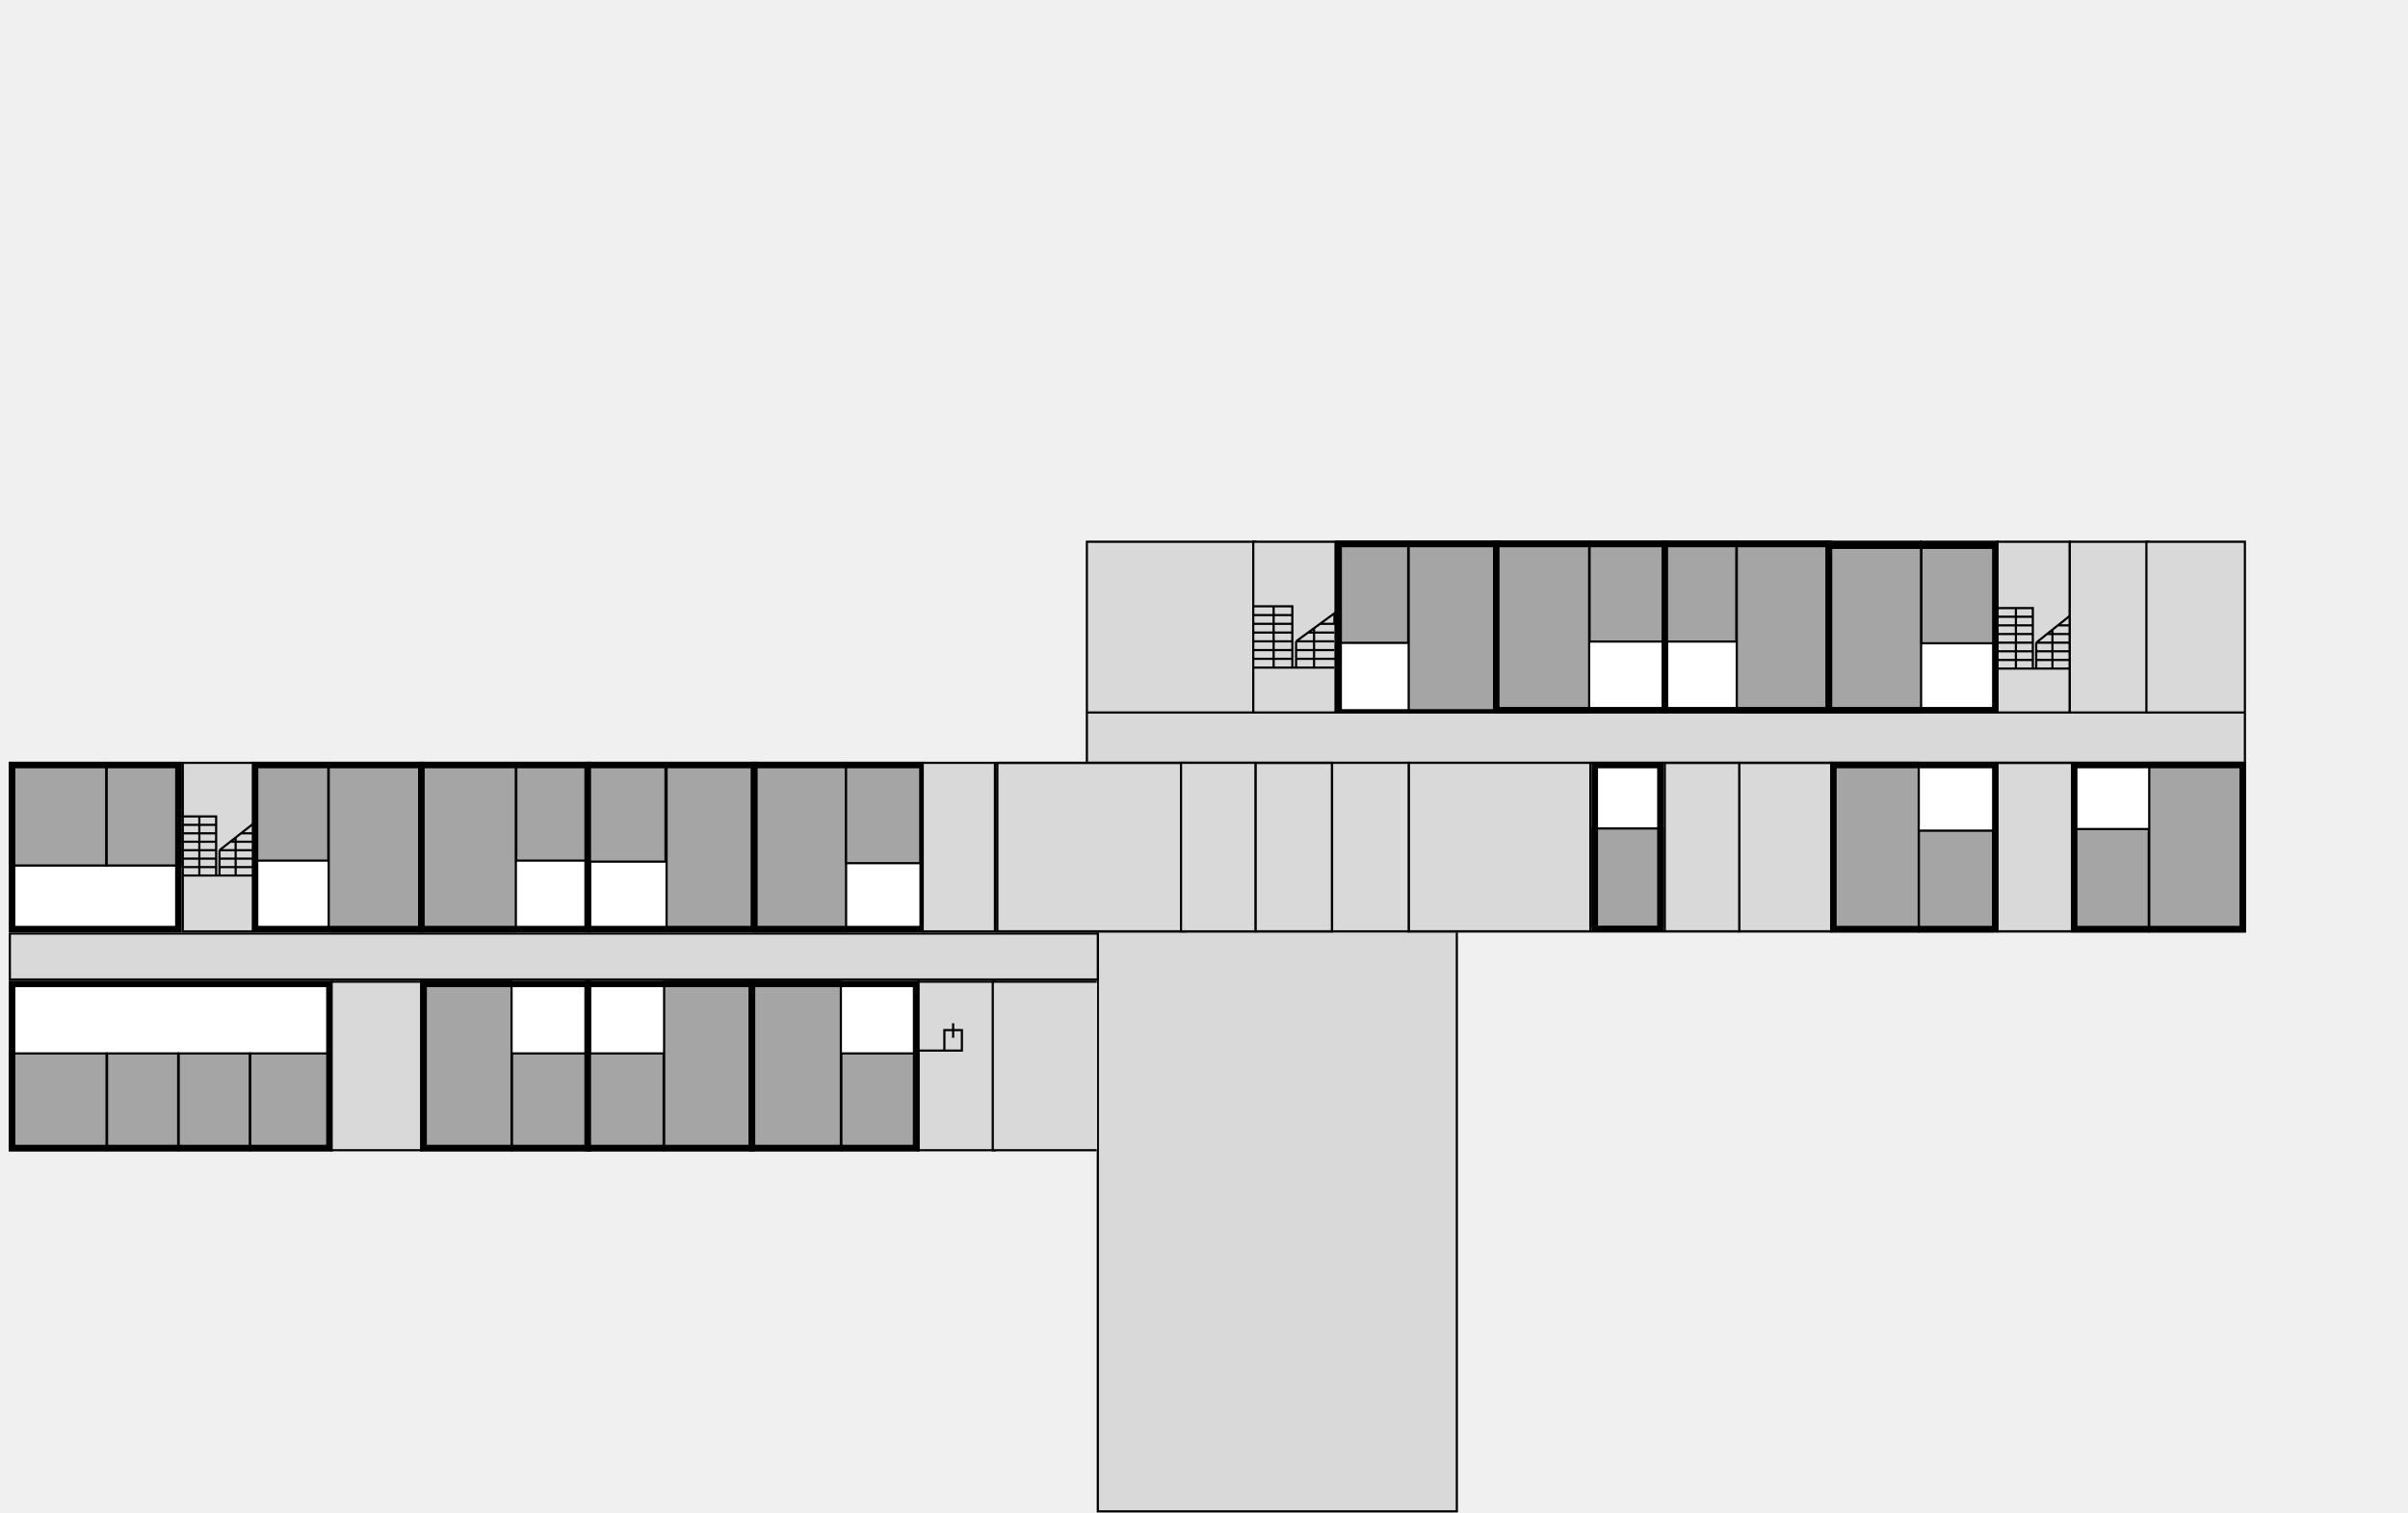
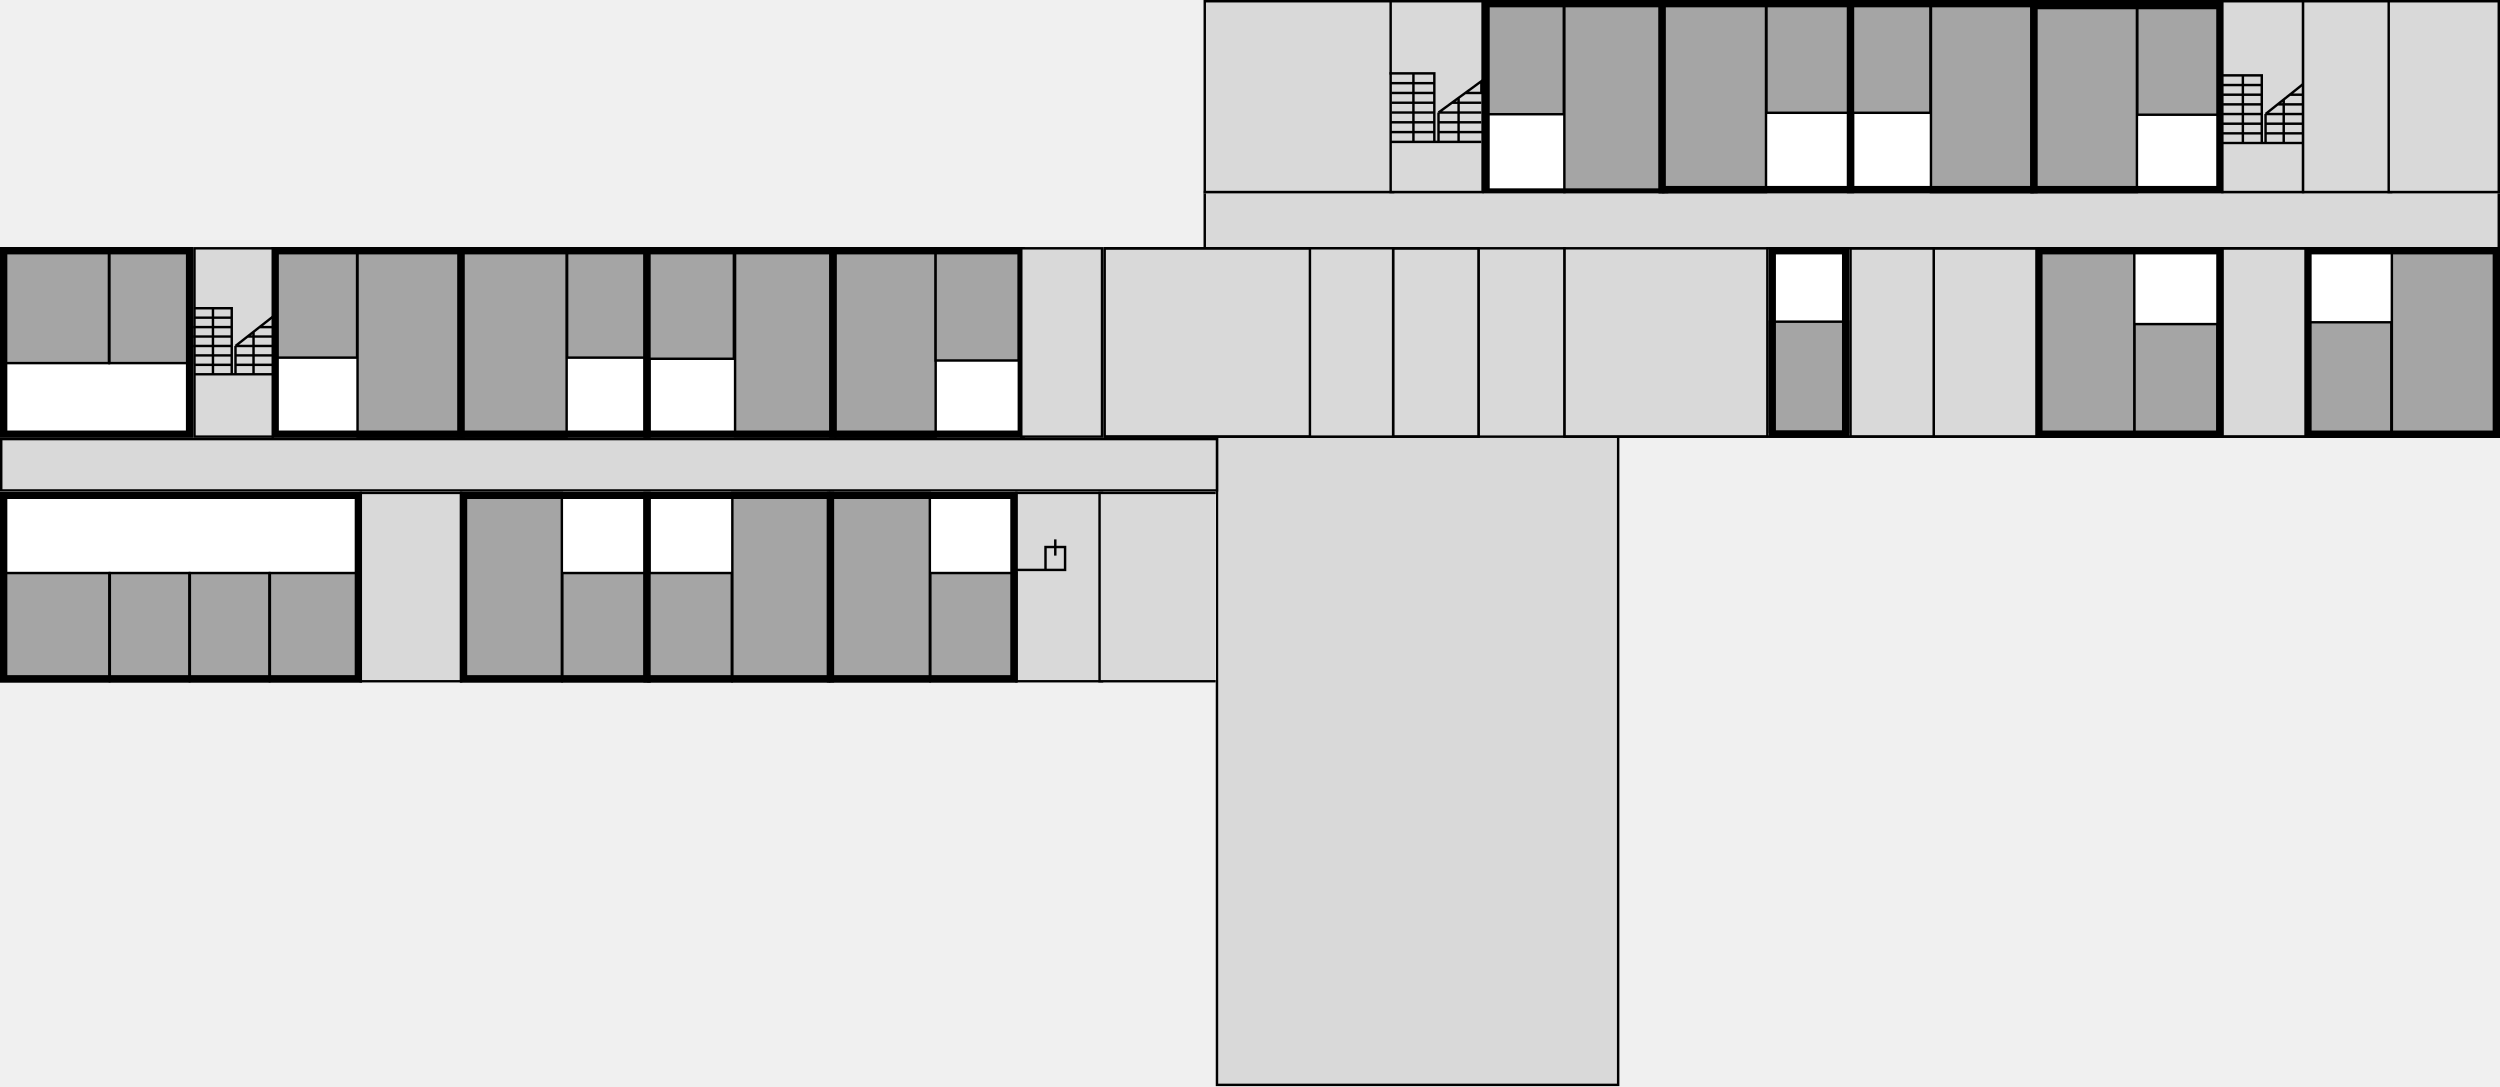
- <svg xmlns="http://www.w3.org/2000/svg" width="1100" height="691" viewBox="0 0 1100 691" fill="none">
-   <g id="Floor1">
-     <rect id="zal" x="501.5" y="425.5" width="164" height="265" fill="#D9D9D9" stroke="black" />
-     <rect id="coridor4" x="496.5" y="325.5" width="529" height="23" fill="#D9D9D9" stroke="black" />
-     <rect id="coridor1" x="4.5" y="426.5" width="497" height="21" fill="#D9D9D9" stroke="black" />
+ <svg xmlns="http://www.w3.org/2000/svg" width="270.404mm" height="117.475mm" viewBox="0 0 1022 444" fill="none" version="1.1" id="svg9">
+   <defs id="defs9">
+     <clipPath id="clip0_9_75">
+       <rect x="455" y="348" width="571" height="78" fill="#ffffff" id="rect6" />
+     </clipPath>
+     <clipPath id="clip1_9_75">
+       <rect width="497" height="78" fill="#ffffff" transform="translate(4,448)" id="rect7" x="0" y="0" />
+     </clipPath>
+     <clipPath id="clip2_9_75">
+       <rect width="530" height="79" fill="#ffffff" transform="translate(496,247)" id="rect8" x="0" y="0" />
+     </clipPath>
+     <clipPath id="clip3_9_75">
+       <rect width="451" height="78" fill="#ffffff" transform="translate(4,348)" id="rect9" x="0" y="0" />
+     </clipPath>
+     <clipPath id="clip0_9_75-0">
+       <rect x="455" y="348" width="571" height="78" fill="#ffffff" id="rect6-6" />
+     </clipPath>
+     <clipPath id="clip1_9_75-6">
+       <rect width="497" height="78" fill="#ffffff" transform="translate(4,448)" id="rect7-5" x="0" y="0" />
+     </clipPath>
+     <clipPath id="clip2_9_75-8">
+       <rect width="530" height="79" fill="#ffffff" transform="translate(496,247)" id="rect8-3" x="0" y="0" />
+     </clipPath>
+     <clipPath id="clip3_9_75-9">
+       <rect width="451" height="78" fill="#ffffff" transform="translate(4,348)" id="rect9-6" x="0" y="0" />
+     </clipPath>
+   </defs>
+   <g id="Floor1" transform="translate(-4,-247)">
+     <rect id="zal" x="501.5" y="425.5" width="164" height="265" fill="#d9d9d9" stroke="#000000" />
+     <rect id="coridor4" x="496.5" y="325.5" width="529" height="23" fill="#d9d9d9" stroke="#000000" />
+     <rect id="coridor1" x="4.5" y="426.5" width="497" height="21" fill="#d9d9d9" stroke="#000000" />
    <g id="odd2">
-       <g clip-path="url(#clip0_9_75)">
-         <rect x="455" y="348" width="571" height="78" fill="white" />
-         <rect id="kvant" x="643.5" y="347.5" width="83" height="78" fill="#D9D9D9" stroke="black" />
+       <g clip-path="url(#clip0_9_75-0)" id="g2">
+         <rect x="455" y="348" width="571" height="78" fill="#ffffff" id="rect1" />
+         <rect id="kvant" x="643.5" y="347.5" width="83" height="78" fill="#d9d9d9" stroke="#000000" />
        <g id="114">
-           <rect id="m114" x="947.284" y="378.745" width="34.294" height="46.755" fill="#A5A5A5" stroke="black" />
-           <rect id="b114" x="981.794" y="348.5" width="43.706" height="77" fill="#A5A5A5" stroke="black" />
-           <rect id="union114" x="947.5" y="349.5" width="77" height="75" stroke="black" stroke-width="3" />
+           <rect id="m114" x="947.284" y="378.745" width="34.294" height="46.755" fill="#a5a5a5" stroke="#000000" />
+           <rect id="b114" x="981.794" y="348.5" width="43.706" height="77" fill="#a5a5a5" stroke="#000000" />
+           <rect id="union114" x="947.5" y="349.5" width="77" height="75" stroke="#000000" stroke-width="3" />
        </g>
        <g id="kitchen">
-           <path id="Vector 1" d="M912.795 377.449H924.727M924.727 377.449H932.682V367.898H928.705M924.727 377.449V367.898H928.705M928.705 367.898V371.48V364.714" stroke="black" />
-           <rect id="kitchen_2" x="912.5" y="348.5" width="34" height="77" fill="#D9D9D9" stroke="black" />
+           <path id="Vector 1" d="m 912.795,377.449 h 11.932 m 0,0 h 7.955 v -9.551 h -3.977 m -3.978,9.551 v -9.551 h 3.978 m 0,0 v 3.582 -6.766" stroke="#000000" />
+           <rect id="kitchen_2" x="912.5" y="348.5" width="34" height="77" fill="#d9d9d9" stroke="#000000" />
        </g>
        <g id="112">
-           <rect id="m112" x="876.5" y="379.5" width="34" height="46" fill="#A5A5A5" stroke="black" />
-           <rect id="b112" x="836.5" y="348.5" width="40" height="77" fill="#A5A5A5" stroke="black" />
-           <rect id="unit112" x="837.5" y="349.5" width="74" height="75" stroke="black" stroke-width="3" />
+           <rect id="m112" x="876.5" y="379.5" width="34" height="46" fill="#a5a5a5" stroke="#000000" />
+           <rect id="b112" x="836.5" y="348.5" width="40" height="77" fill="#a5a5a5" stroke="#000000" />
+           <rect id="unit112" x="837.5" y="349.5" width="74" height="75" stroke="#000000" stroke-width="3" />
        </g>
-         <rect id="enter" x="794.5" y="348.5" width="42" height="77" fill="#D9D9D9" stroke="black" />
-         <rect id="vahta" x="760.5" y="348.5" width="34" height="77" fill="#D9D9D9" stroke="black" />
+         <rect id="enter" x="794.5" y="348.5" width="42" height="77" fill="#d9d9d9" stroke="#000000" />
+         <rect id="vahta" x="760.5" y="348.5" width="34" height="77" fill="#d9d9d9" stroke="#000000" />
        <g id="110">
-           <rect id="m110" x="727.5" y="378.5" width="32" height="45" fill="#A5A5A5" stroke="black" />
-           <rect id="unit110" x="728.5" y="349.5" width="30" height="75" stroke="black" stroke-width="3" />
+           <rect id="m110" x="727.5" y="378.5" width="32" height="45" fill="#a5a5a5" stroke="#000000" />
+           <rect id="unit110" x="728.5" y="349.5" width="30" height="75" stroke="#000000" stroke-width="3" />
        </g>
-         <rect id="coridor2" x="573.5" y="348.5" width="35" height="77" fill="#D9D9D9" stroke="black" />
-         <rect id="storage" x="455.5" y="348.5" width="86" height="77" fill="#D9D9D9" stroke="black" />
-         <rect id="coridor3" x="608.5" y="346.5" width="35" height="80" fill="#D9D9D9" stroke="black" />
+         <rect id="coridor2" x="573.5" y="348.5" width="35" height="77" fill="#d9d9d9" stroke="#000000" />
+         <rect id="storage" x="455.5" y="348.5" width="86" height="77" fill="#d9d9d9" stroke="#000000" />
+         <rect id="coridor3" x="608.5" y="346.5" width="35" height="80" fill="#d9d9d9" stroke="#000000" />
      </g>
-       <rect x="455.5" y="348.5" width="570" height="77" stroke="black" />
+       <rect x="455.5" y="348.5" width="570" height="77" stroke="#000000" id="rect2" />
    </g>
-     <g id="odd1" clip-path="url(#clip1_9_75)">
-       <rect width="497" height="78" transform="translate(4 448)" fill="white" />
+     <g id="odd1" clip-path="url(#clip1_9_75-6)">
+       <rect width="497" height="78" transform="translate(4,448)" fill="#ffffff" id="rect3" x="0" y="0" />
      <g id="100">
-         <rect id="m100(4)" x="114.332" y="481.26" width="37.168" height="44.24" fill="#A5A5A5" stroke="black" />
-         <rect id="m100(3)" x="81.616" y="481.26" width="32.495" height="44.24" fill="#A5A5A5" stroke="black" />
-         <rect id="m100(2)" x="48.9" y="481.26" width="32.495" height="44.24" fill="#A5A5A5" stroke="black" />
-         <rect id="m100(1)" x="4.5" y="481.26" width="44.179" height="44.24" fill="#A5A5A5" stroke="black" />
-         <rect id="unit100" x="5.5" y="449.5" width="145" height="75" stroke="black" stroke-width="3" />
+         <rect id="m100(4)" x="114.332" y="481.26" width="37.168" height="44.24" fill="#a5a5a5" stroke="#000000" />
+         <rect id="m100(3)" x="81.616" y="481.26" width="32.495" height="44.24" fill="#a5a5a5" stroke="#000000" />
+         <rect id="m100(2)" x="48.9" y="481.26" width="32.495" height="44.24" fill="#a5a5a5" stroke="#000000" />
+         <rect id="m100(1)" x="4.5" y="481.26" width="44.179" height="44.24" fill="#a5a5a5" stroke="#000000" />
+         <rect id="unit100" x="5.5" y="449.5" width="145" height="75" stroke="#000000" stroke-width="3" />
      </g>
-       <rect id="unknow" x="151.5" y="448.5" width="41" height="77" fill="#D9D9D9" stroke="black" />
+       <rect id="unknow" x="151.5" y="448.5" width="41" height="77" fill="#d9d9d9" stroke="#000000" />
      <g id="102">
-         <rect id="b102" x="192.5" y="448.5" width="41.184" height="77" fill="#A5A5A5" stroke="black" />
-         <rect id="m102" x="233.888" y="481.26" width="35.612" height="44.24" fill="#A5A5A5" stroke="black" />
-         <rect id="unit102" x="193.5" y="449.5" width="75" height="75" stroke="black" stroke-width="3" />
+         <rect id="b102" x="192.5" y="448.5" width="41.184" height="77" fill="#a5a5a5" stroke="#000000" />
+         <rect id="m102" x="233.888" y="481.26" width="35.612" height="44.24" fill="#a5a5a5" stroke="#000000" />
+         <rect id="unit102" x="193.5" y="449.5" width="75" height="75" stroke="#000000" stroke-width="3" />
      </g>
      <g id="104">
-         <rect id="b104" x="303.38" y="448.5" width="39.56" height="77" fill="#A5A5A5" stroke="black" />
-         <rect id="m104" x="269.06" y="481.26" width="34.1" height="44.24" fill="#A5A5A5" stroke="black" />
-         <rect id="unit104" x="268.5" y="449.5" width="75" height="75" stroke="black" stroke-width="3" />
+         <rect id="b104" x="303.38" y="448.5" width="39.56" height="77" fill="#a5a5a5" stroke="#000000" />
+         <rect id="m104" x="269.06" y="481.26" width="34.1" height="44.24" fill="#a5a5a5" stroke="#000000" />
+         <rect id="unit104" x="268.5" y="449.5" width="75" height="75" stroke="#000000" stroke-width="3" />
      </g>
      <g id="kitchen_3">
-         <rect id="kitchen_4" x="419.5" y="448.5" width="35" height="77" fill="#D9D9D9" stroke="black" />
-         <path id="Vector 1_2" d="M419.4 479.98H431.4M431.4 479.98H439.4V470.62H435.4M431.4 479.98V470.62H435.4M435.4 470.62V474.13V467.5" stroke="black" />
+         <rect id="kitchen_4" x="419.5" y="448.5" width="35" height="77" fill="#d9d9d9" stroke="#000000" />
+         <path id="Vector 1_2" d="m 419.4,479.98 h 12 m 0,0 h 8 v -9.36 h -4 m -4,9.36 v -9.36 h 4 m 0,0 v 3.51 -6.63" stroke="#000000" />
      </g>
-       <rect id="unknown1" x="453.5" y="448.5" width="48" height="77" fill="#D9D9D9" stroke="black" />
+       <rect id="unknown1" x="453.5" y="448.5" width="48" height="77" fill="#d9d9d9" stroke="#000000" />
      <g id="106">
-         <rect id="m106" x="384.314" y="481.26" width="35.186" height="44.24" fill="#A5A5A5" stroke="black" />
-         <rect id="b106" x="343.304" y="448.5" width="40.814" height="77" fill="#A5A5A5" stroke="black" />
-         <rect id="unit106" x="343.5" y="449.5" width="75" height="75" stroke="black" stroke-width="3" />
+         <rect id="m106" x="384.314" y="481.26" width="35.186" height="44.24" fill="#a5a5a5" stroke="#000000" />
+         <rect id="b106" x="343.304" y="448.5" width="40.814" height="77" fill="#a5a5a5" stroke="#000000" />
+         <rect id="unit106" x="343.5" y="449.5" width="75" height="75" stroke="#000000" stroke-width="3" />
      </g>
    </g>
-     <g id="even2" clip-path="url(#clip2_9_75)">
-       <rect width="530" height="79" transform="translate(496 247)" fill="white" />
-       <rect id="kastellana" x="496.5" y="247.5" width="77" height="78" fill="#D9D9D9" stroke="black" />
+     <g id="even2" clip-path="url(#clip2_9_75-8)">
+       <rect width="530" height="79" transform="translate(496,247)" fill="#ffffff" id="rect4" x="0" y="0" />
+       <rect id="kastellana" x="496.5" y="247.5" width="77" height="78" fill="#d9d9d9" stroke="#000000" />
      <g id="stairs2">
-         <rect id="stairs2_2" x="572.5" y="247.5" width="37.576" height="78" fill="#D9D9D9" stroke="black" />
-         <path id="stairs2_3" d="M572 277H581.808M590.354 305V301M590.354 305H581.808M590.354 305H592.063M572.418 305H581.808M609.582 305H600.275M590.354 301H572.418M590.354 301V297M590.354 297H572.418M590.354 297V293M590.354 293H572.835M590.354 293V289M590.354 289H572.835M590.354 289V285M590.354 285H572.835M590.354 285V281M590.354 281V277H581.808M590.354 281H572.418M581.808 277V305M581.808 305H592.063M592.063 305V301M592.063 305H600.275M592.063 293L597.538 289M592.063 293H609.582M592.063 293V297M603.013 285L609.582 280.2V285H603.013ZM603.013 285L600.275 287M609.582 289H597.538M597.538 289L600.275 287M609.582 297H592.063M592.063 297V301M610 301H592.063M600.275 287V305" stroke="black" />
+         <rect id="stairs2_2" x="572.5" y="247.5" width="37.576" height="78" fill="#d9d9d9" stroke="#000000" />
+         <path id="stairs2_3" d="m 572,277 h 9.808 m 8.546,28 v -4 m 0,4 h -8.546 m 8.546,0 h 1.709 m -19.645,0 h 9.39 m 27.774,0 h -9.307 m -9.921,-4 h -17.936 m 17.936,0 v -4 m 0,0 h -17.936 m 17.936,0 v -4 m 0,0 h -17.519 m 17.519,0 v -4 m 0,0 h -17.519 m 17.519,0 v -4 m 0,0 h -17.519 m 17.519,0 v -4 m 0,0 v -4 h -8.546 m 8.546,4 h -17.936 m 9.39,-4 v 28 m 0,0 h 10.255 m 0,0 v -4 m 0,4 h 8.212 m -8.212,-12 5.475,-4 m -5.475,4 h 17.519 m -17.519,0 v 4 m 10.95,-12 6.569,-4.8 v 4.8 z m 0,0 -2.738,2 m 9.307,2 h -12.044 m 0,0 2.737,-2 m 9.307,10 h -17.519 m 0,0 v 4 M 610,301 h -17.937 m 8.212,-14 v 18" stroke="#000000" />
      </g>
      <g id="117">
-         <rect id="m117" x="610.5" y="247.5" width="32.778" height="46.2" fill="#A5A5A5" stroke="black" />
-         <rect id="b117" x="643.51" y="247.5" width="40.455" height="79" fill="#A5A5A5" stroke="black" />
-         <rect id="unit117" x="611.5" y="248.5" width="73" height="77" stroke="black" stroke-width="3" />
+         <rect id="m117" x="610.5" y="247.5" width="32.778" height="46.2" fill="#a5a5a5" stroke="#000000" />
+         <rect id="b117" x="643.51" y="247.5" width="40.454" height="79" fill="#a5a5a5" stroke="#000000" />
+         <rect id="unit117" x="611.5" y="248.5" width="73" height="77" stroke="#000000" stroke-width="3" />
      </g>
      <g id="115">
-         <rect id="b115" x="682.5" y="247.5" width="43.444" height="78" fill="#A5A5A5" stroke="black" />
-         <rect id="m115" x="726.136" y="247.5" width="33.748" height="45.61" fill="#A5A5A5" stroke="black" />
-         <rect id="unit115" x="683.5" y="248.5" width="77" height="76" stroke="black" stroke-width="3" />
+         <rect id="b115" x="682.5" y="247.5" width="43.444" height="78" fill="#a5a5a5" stroke="#000000" />
+         <rect id="m115" x="726.136" y="247.5" width="33.748" height="45.61" fill="#a5a5a5" stroke="#000000" />
+         <rect id="unit115" x="683.5" y="248.5" width="77" height="76" stroke="#000000" stroke-width="3" />
      </g>
      <g id="113">
-         <rect id="m113" x="760.288" y="247.5" width="32.879" height="45.61" fill="#A5A5A5" stroke="black" />
-         <rect id="b113" x="793.379" y="247.5" width="41.545" height="78" fill="#A5A5A5" stroke="black" />
-         <rect id="unit113" x="760.5" y="248.5" width="75" height="76" stroke="black" stroke-width="3" />
+         <rect id="m113" x="760.288" y="247.5" width="32.879" height="45.61" fill="#a5a5a5" stroke="#000000" />
+         <rect id="b113" x="793.379" y="247.5" width="41.546" height="78" fill="#a5a5a5" stroke="#000000" />
+         <rect id="unit113" x="760.5" y="248.5" width="75" height="76" stroke="#000000" stroke-width="3" />
      </g>
      <g id="111">
-         <rect id="b111" x="834.5" y="247.5" width="43.074" height="78" fill="#A5A5A5" stroke="black" />
-         <rect id="m111" x="877.742" y="247.5" width="34.758" height="46.4" fill="#A5A5A5" stroke="black" />
-         <rect id="unit111" x="835.5" y="249.29" width="76" height="75.21" stroke="black" stroke-width="3" />
+         <rect id="b111" x="834.5" y="247.5" width="43.074" height="78" fill="#a5a5a5" stroke="#000000" />
+         <rect id="m111" x="877.742" y="247.5" width="34.758" height="46.4" fill="#a5a5a5" stroke="#000000" />
+         <rect id="unit111" x="835.5" y="249.29" width="76" height="75.21" stroke="#000000" stroke-width="3" />
      </g>
      <g id="stairs">
-         <rect id="stairs2_4" x="912.5" y="247.5" width="33" height="78" fill="#D9D9D9" stroke="black" />
-         <path id="stairs_2" d="M912 277.81H920.886M928.614 305.46V301.51M928.614 305.46H920.886M928.614 305.46H930.159M912.165 305.46H920.886M946 305.46H937.585M928.614 301.51H912.165M928.614 301.51V297.56M928.614 297.56H912M928.614 297.56V293.61M928.614 293.61H912.773M928.614 293.61V289.66M928.614 289.66H912.773M928.614 289.66V285.71M928.614 285.71H912.773M928.614 285.71V281.76M928.614 281.76V277.81H920.886M928.614 281.76H912M920.886 277.81V305.46M920.886 305.46H930.159M930.159 305.46V301.51M930.159 305.46H937.585M930.159 293.61L935.109 289.66M930.159 293.61H946M930.159 293.61V297.56M940.06 285.71L946 280.97V285.71H940.06ZM940.06 285.71L937.585 287.685M946 289.66H935.109M935.109 289.66L937.585 287.685M946 297.56H930.159M930.159 297.56V301.51M945.614 301.51H930.159M937.585 287.685V305.46" stroke="black" />
+         <rect id="stairs2_4" x="912.5" y="247.5" width="33" height="78" fill="#d9d9d9" stroke="#000000" />
+         <path id="stairs_2" d="m 912,277.81 h 8.886 m 7.728,27.65 v -3.95 m 0,3.95 h -7.728 m 7.728,0 h 1.545 m -17.994,0 h 8.721 m 25.114,0 h -8.415 m -8.971,-3.95 h -16.449 m 16.449,0 v -3.95 m 0,0 H 912 m 16.614,0 v -3.95 m 0,0 h -15.841 m 15.841,0 v -3.95 m 0,0 h -15.841 m 15.841,0 v -3.95 m 0,0 h -15.841 m 15.841,0 v -3.95 m 0,0 v -3.95 h -7.728 m 7.728,3.95 H 912 m 8.886,-3.95 v 27.65 m 0,0 h 9.273 m 0,0 v -3.95 m 0,3.95 h 7.426 m -7.426,-11.85 4.95,-3.95 m -4.95,3.95 H 946 m -15.841,0 v 3.95 m 9.901,-11.85 5.94,-4.74 v 4.74 z m 0,0 -2.475,1.975 M 946,289.66 h -10.891 m 0,0 2.476,-1.975 M 946,297.56 h -15.841 m 0,0 v 3.95 m 15.455,0 h -15.455 m 7.426,-13.825 v 17.775" stroke="#000000" />
      </g>
-       <rect id="service" x="945.5" y="247.5" width="36" height="78" fill="#D9D9D9" stroke="black" />
-       <rect id="komenda" x="980.5" y="247.5" width="45" height="78" fill="#D9D9D9" stroke="black" />
+       <rect id="service" x="945.5" y="247.5" width="36" height="78" fill="#d9d9d9" stroke="#000000" />
+       <rect id="komenda" x="980.5" y="247.5" width="45" height="78" fill="#d9d9d9" stroke="#000000" />
    </g>
-     <g id="even1" clip-path="url(#clip3_9_75)">
-       <rect width="451" height="78" transform="translate(4 348)" fill="white" />
+     <g id="even1" clip-path="url(#clip3_9_75-9)">
+       <rect width="451" height="78" transform="translate(4,348)" fill="#ffffff" id="rect5" x="0" y="0" />
      <g id="101">
-         <rect id="m101(1)" x="4.5" y="348.5" width="44.03" height="46.929" fill="#A5A5A5" stroke="black" />
-         <rect id="m101(2)" x="48.74" y="348.5" width="33.76" height="46.929" fill="#A5A5A5" stroke="black" />
-         <rect id="unit101" x="5.5" y="349.5" width="76" height="75" stroke="black" stroke-width="3" />
+         <rect id="m101(1)" x="4.5" y="348.5" width="44.03" height="46.929" fill="#a5a5a5" stroke="#000000" />
+         <rect id="m101(2)" x="48.74" y="348.5" width="33.76" height="46.929" fill="#a5a5a5" stroke="#000000" />
+         <rect id="unit101" x="5.5" y="349.5" width="76" height="75" stroke="#000000" stroke-width="3" />
      </g>
      <g id="103">
-         <rect id="m103" x="115.5" y="348.5" width="34.469" height="44.697" fill="#A5A5A5" stroke="black" />
-         <rect id="b103" x="150.163" y="348.5" width="42.531" height="77" fill="#A5A5A5" stroke="black" />
-         <rect id="unit103" x="116.5" y="349.5" width="76" height="75" stroke="black" stroke-width="3" />
+         <rect id="m103" x="115.5" y="348.5" width="34.469" height="44.697" fill="#a5a5a5" stroke="#000000" />
+         <rect id="b103" x="150.163" y="348.5" width="42.531" height="77" fill="#a5a5a5" stroke="#000000" />
+         <rect id="unit103" x="116.5" y="349.5" width="76" height="75" stroke="#000000" stroke-width="3" />
      </g>
      <g id="stairs_3">
-         <rect id="stairs_4" x="83.5" y="348.5" width="32" height="77" fill="#D9D9D9" stroke="black" />
-         <path id="stairs_5" d="M83.384 373H91.058M98.733 400V396.143M98.733 400H91.058M98.733 400H100.267M83.384 400H91.058M116 400H107.642M98.733 396.143H83.384M98.733 396.143V392.286M98.733 392.286H83.384M98.733 392.286V388.429M98.733 388.429H83M98.733 388.429V384.571M98.733 384.571H83M98.733 384.571V380.714M98.733 380.714H83M98.733 380.714V376.857M98.733 376.857V373H91.058M98.733 376.857H83.384M91.058 373V400M91.058 400H100.267M100.267 400V396.143M100.267 400H107.642M100.267 388.429L105.184 384.571M100.267 388.429H116M100.267 388.429V392.286M110.1 380.714L116 376.086V380.714H110.1ZM110.1 380.714L107.642 382.643M116 384.571H105.184M105.184 384.571L107.642 382.643M116 392.286H100.267M100.267 392.286V396.143M115.616 396.143H100.267M107.642 382.643V400" stroke="black" />
+         <rect id="stairs_4" x="83.5" y="348.5" width="32" height="77" fill="#d9d9d9" stroke="#000000" />
+         <path id="stairs_5" d="m 83.384,373 h 7.674 m 7.675,27 v -3.857 m 0,3.857 h -7.675 m 7.675,0 h 1.534 m -16.883,0 h 7.674 M 116,400 h -8.358 m -8.909,-3.857 H 83.384 m 15.349,0 v -3.857 m 0,0 H 83.384 m 15.349,0 v -3.857 m 0,0 H 83 m 15.733,0 v -3.858 m 0,0 H 83 m 15.733,0 v -3.857 m 0,0 H 83 m 15.733,0 v -3.857 m 0,0 V 373 h -7.675 m 7.675,3.857 H 83.384 M 91.058,373 v 27 m 0,0 h 9.209 m 0,0 v -3.857 m 0,3.857 h 7.375 m -7.375,-11.571 4.917,-3.858 m -4.917,3.858 H 116 m -15.733,0 v 3.857 m 9.833,-11.572 5.9,-4.628 v 4.628 z m 0,0 -2.458,1.929 m 8.358,1.928 h -10.816 m 0,0 2.458,-1.928 m 8.358,9.643 h -15.733 m 0,0 v 3.857 m 15.349,0 h -15.349 m 7.375,-13.5 V 400" stroke="#000000" />
      </g>
      <g id="105">
-         <rect id="b105" x="193.112" y="348.5" width="42.531" height="77" fill="#A5A5A5" stroke="black" />
-         <rect id="m105" x="235.837" y="348.5" width="33.663" height="44.697" fill="#A5A5A5" stroke="black" />
-         <rect id="unit105" x="192.5" y="349.5" width="76" height="75" stroke="black" stroke-width="3" />
+         <rect id="b105" x="193.112" y="348.5" width="42.531" height="77" fill="#a5a5a5" stroke="#000000" />
+         <rect id="m105" x="235.837" y="348.5" width="33.663" height="44.697" fill="#a5a5a5" stroke="#000000" />
+         <rect id="unit105" x="192.5" y="349.5" width="76" height="75" stroke="#000000" stroke-width="3" />
      </g>
      <g id="107">
-         <rect id="m107" x="269.096" y="348.5" width="34.909" height="45.163" fill="#A5A5A5" stroke="black" />
-         <rect id="b107" x="304.5" y="348.5" width="41" height="76.799" fill="#A5A5A5" stroke="black" />
-         <rect id="unit107" x="268.5" y="349.5" width="76" height="75" stroke="black" stroke-width="3" />
+         <rect id="m107" x="269.096" y="348.5" width="34.909" height="45.163" fill="#a5a5a5" stroke="#000000" />
+         <rect id="b107" x="304.5" y="348.5" width="41" height="76.799" fill="#a5a5a5" stroke="#000000" />
+         <rect id="unit107" x="268.5" y="349.5" width="76" height="75" stroke="#000000" stroke-width="3" />
      </g>
      <g id="109">
-         <rect id="b109" x="345.5" y="348.5" width="41" height="77" fill="#A5A5A5" stroke="black" />
-         <rect id="m109" x="386.48" y="348.5" width="34.02" height="45.869" fill="#A5A5A5" stroke="black" />
-         <rect id="unit109" x="344.5" y="349.5" width="77" height="75" stroke="black" stroke-width="3" />
+         <rect id="b109" x="345.5" y="348.5" width="41" height="77" fill="#a5a5a5" stroke="#000000" />
+         <rect id="m109" x="386.48" y="348.5" width="34.02" height="45.869" fill="#a5a5a5" stroke="#000000" />
+         <rect id="unit109" x="344.5" y="349.5" width="77" height="75" stroke="#000000" stroke-width="3" />
      </g>
-       <rect id="kamera hran" x="421.5" y="348.5" width="33" height="77" fill="#D9D9D9" stroke="black" />
+       <rect id="kamera hran" x="421.5" y="348.5" width="33" height="77" fill="#d9d9d9" stroke="#000000" />
    </g>
-     <rect id="wc" x="539.5" y="348.5" width="34" height="77" fill="#D9D9D9" stroke="black" />
+     <rect id="wc" x="539.5" y="348.5" width="34" height="77" fill="#d9d9d9" stroke="#000000" />
  </g>
-   <defs>
-     <clipPath id="clip0_9_75">
-       <rect x="455" y="348" width="571" height="78" fill="white" />
-     </clipPath>
-     <clipPath id="clip1_9_75">
-       <rect width="497" height="78" fill="white" transform="translate(4 448)" />
-     </clipPath>
-     <clipPath id="clip2_9_75">
-       <rect width="530" height="79" fill="white" transform="translate(496 247)" />
-     </clipPath>
-     <clipPath id="clip3_9_75">
-       <rect width="451" height="78" fill="white" transform="translate(4 348)" />
-     </clipPath>
-   </defs>
</svg>
